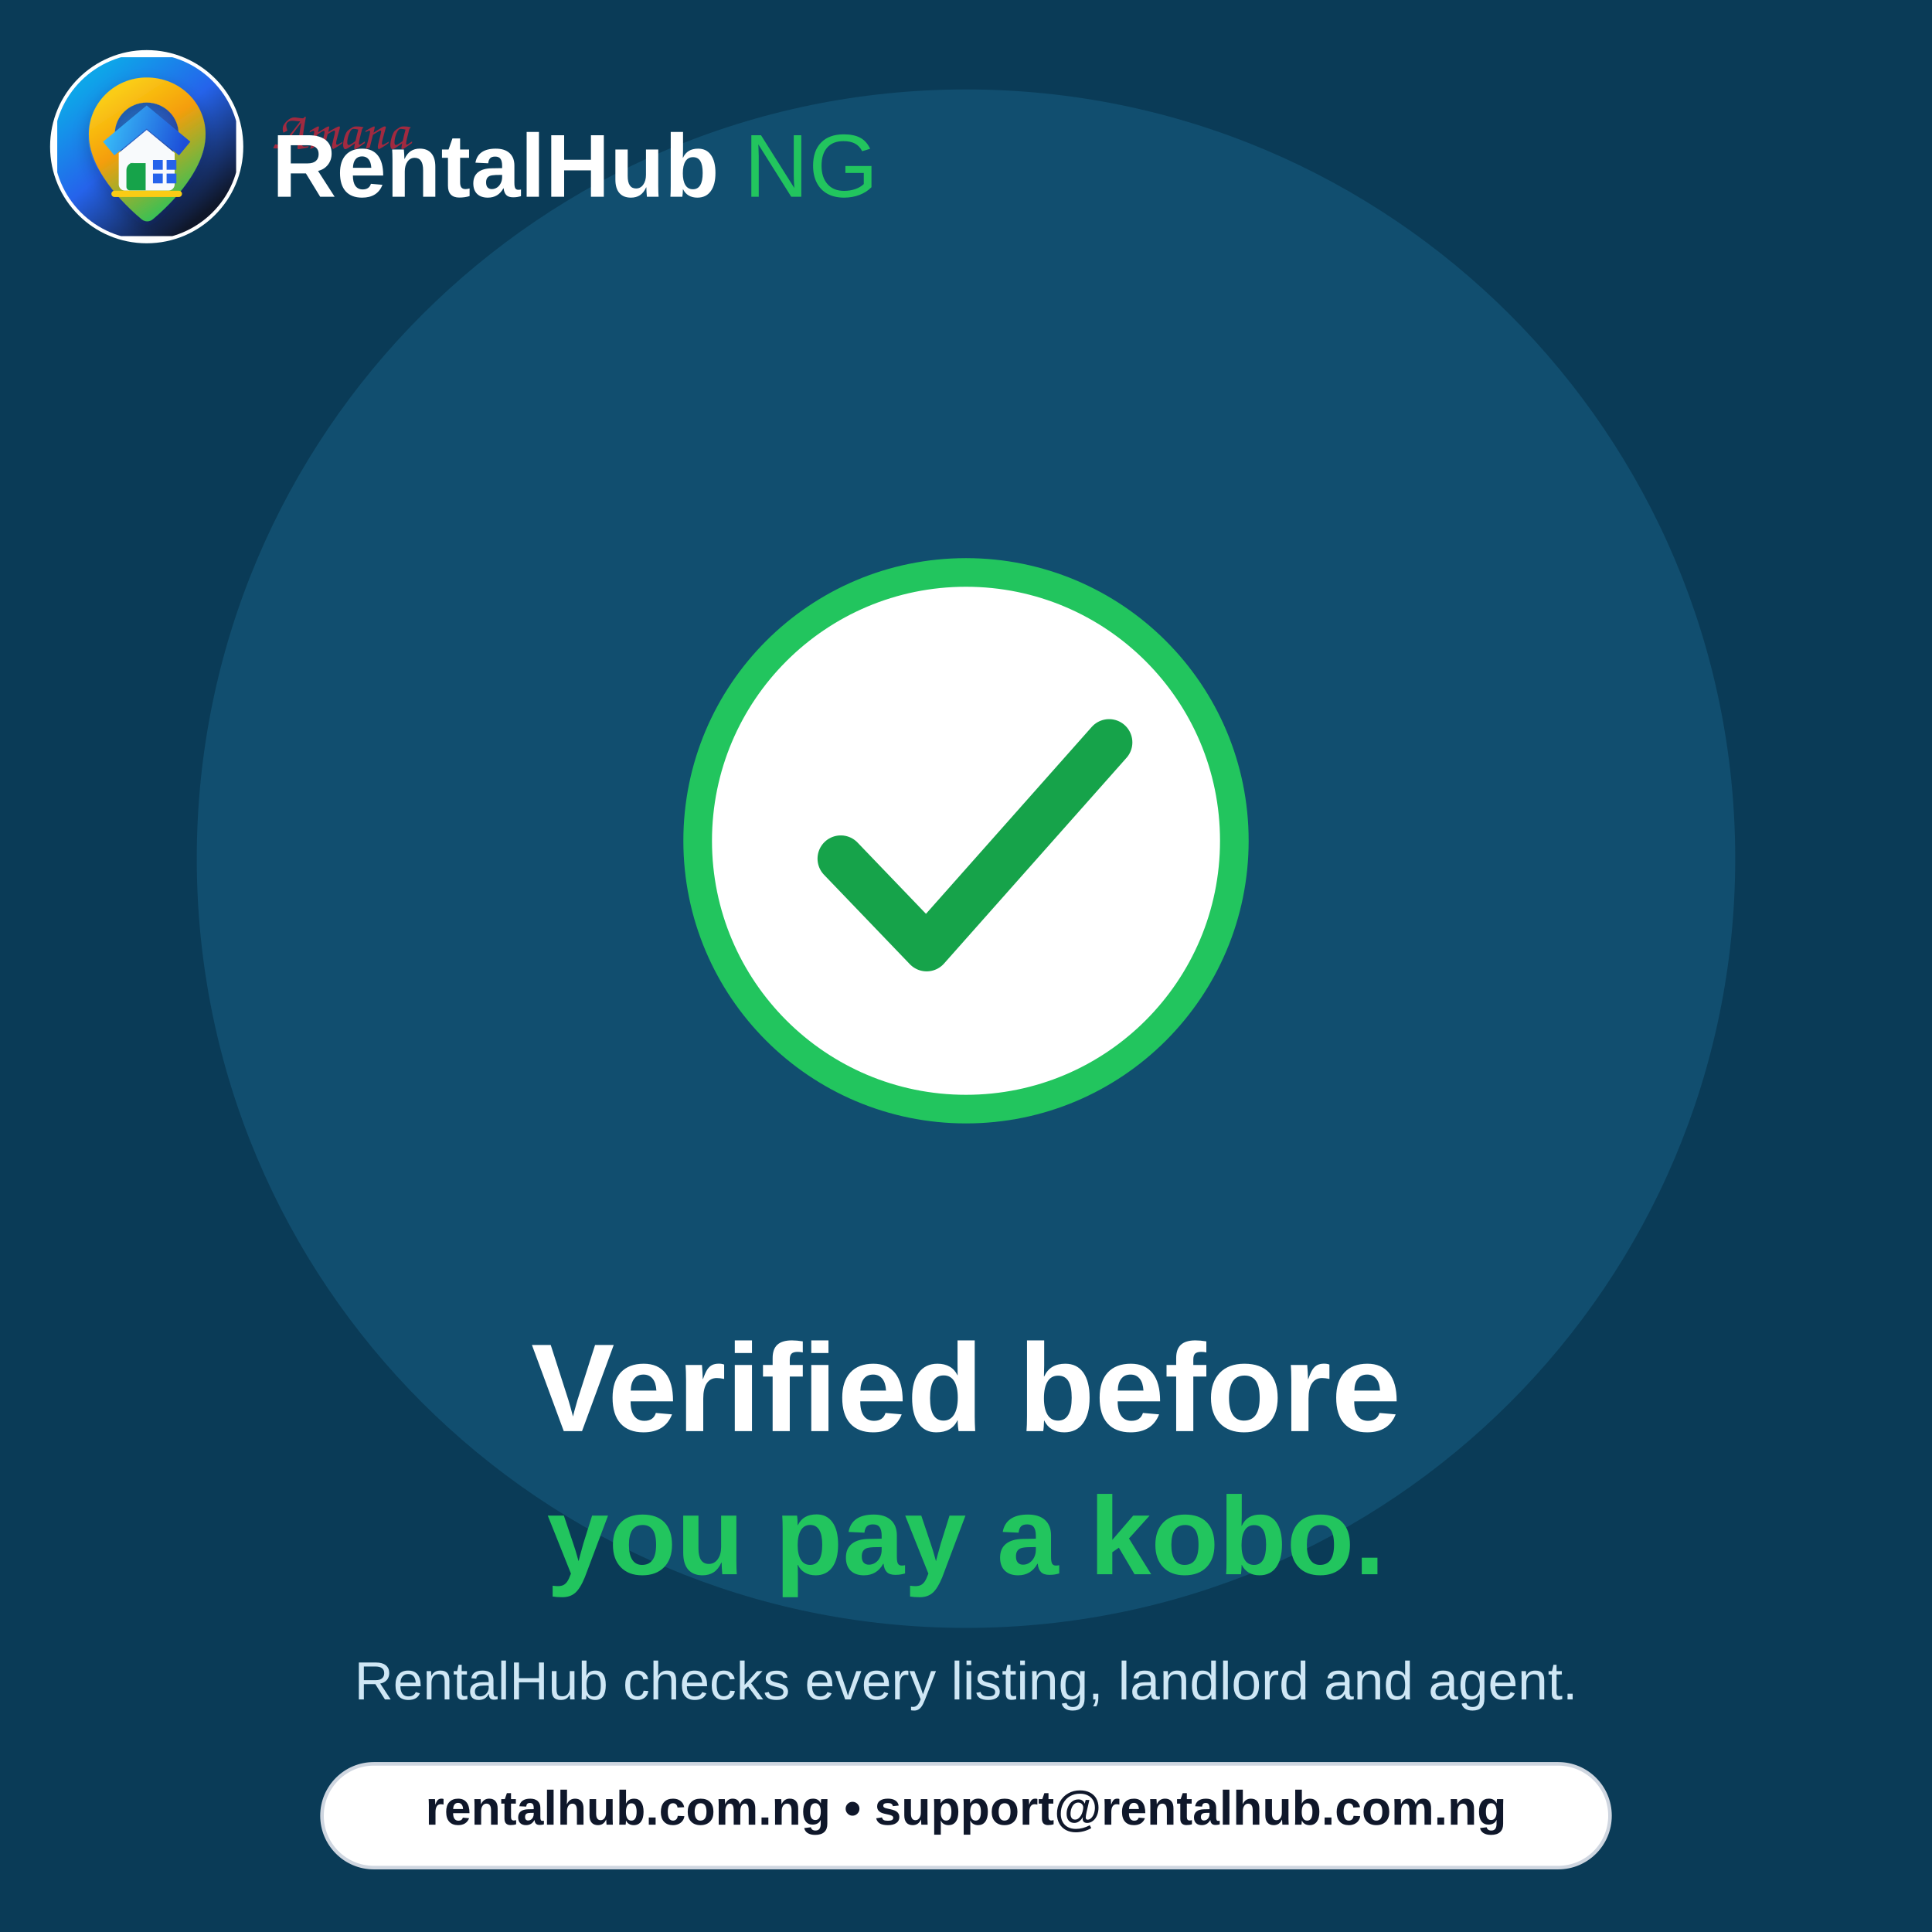
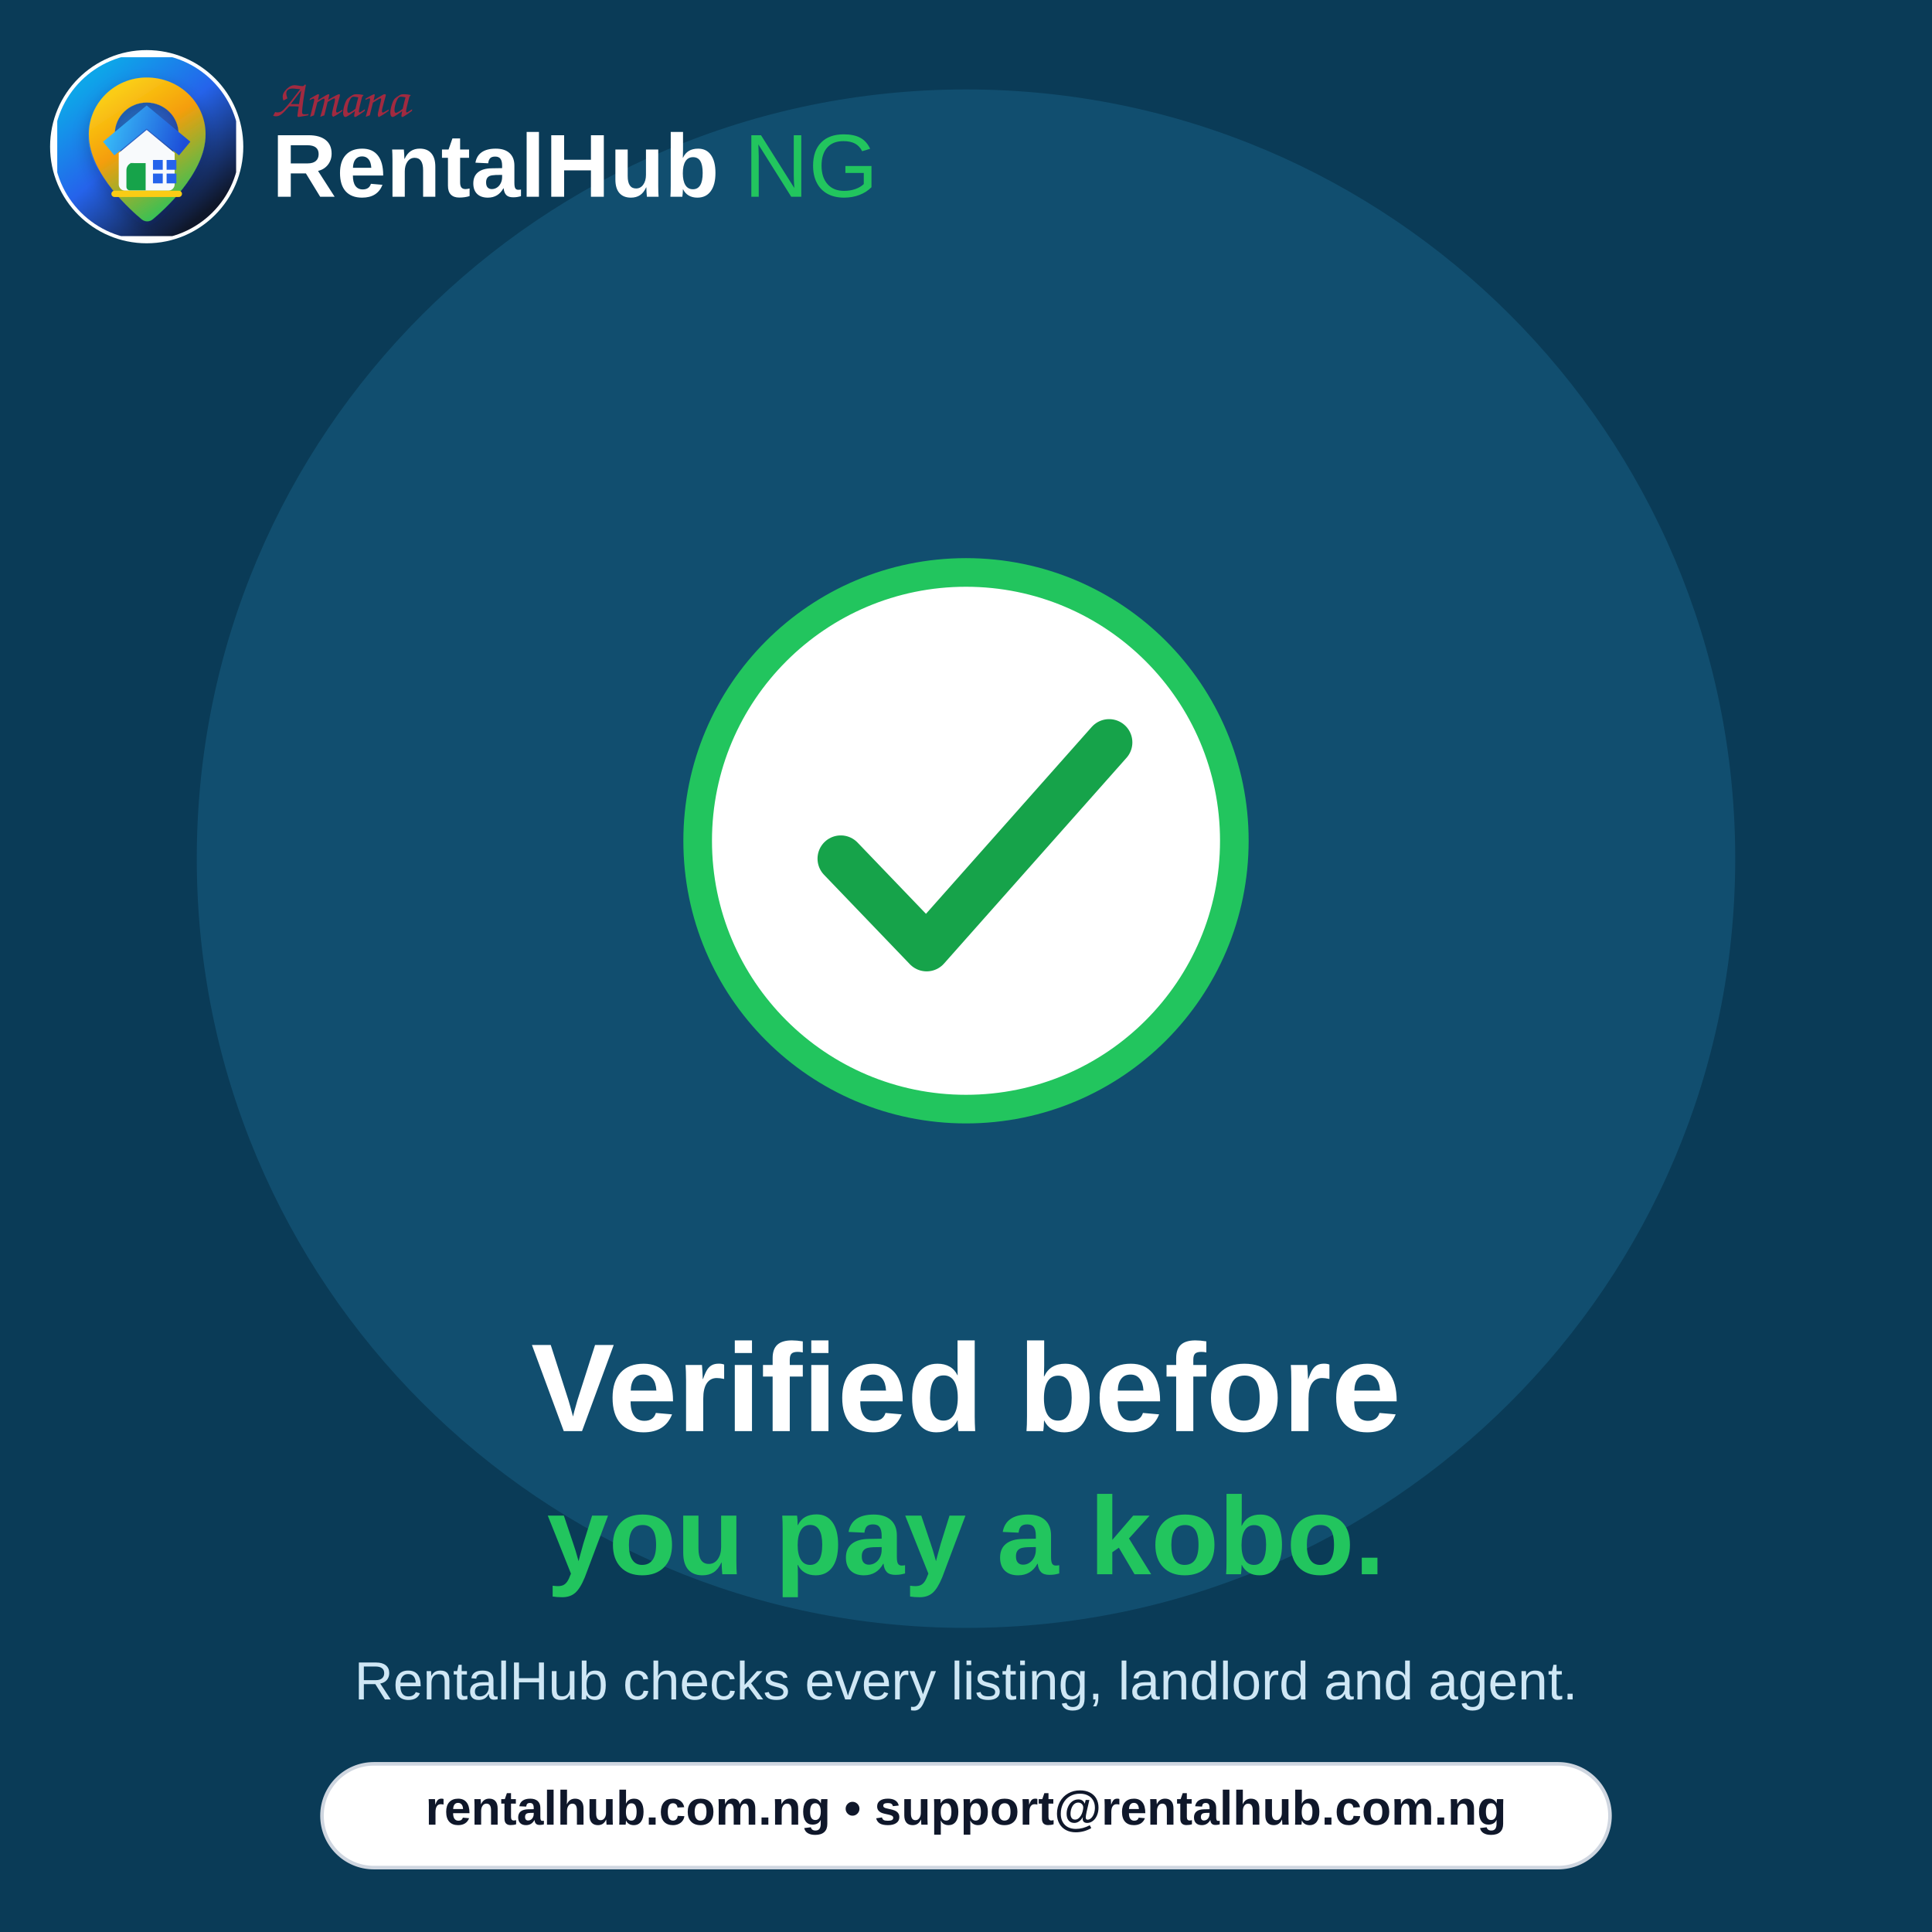
<svg xmlns="http://www.w3.org/2000/svg" width="1080" height="1080" viewBox="0 0 1080 1080" preserveAspectRatio="xMidYMid slice">
  <defs>
    <linearGradient id="sky" x1="96" x2="416" y1="62" y2="450" gradientUnits="userSpaceOnUse">
      <stop offset="0" stop-color="#0ea5e9" />
      <stop offset="0.46" stop-color="#2563eb" />
      <stop offset="1" stop-color="#0f172a" />
    </linearGradient>
    <linearGradient id="pin" x1="160" x2="372" y1="104" y2="430" gradientUnits="userSpaceOnUse">
      <stop offset="0" stop-color="#facc15" />
      <stop offset="0.38" stop-color="#f59e0b" />
      <stop offset="1" stop-color="#22c55e" />
    </linearGradient>
    <linearGradient id="roof" x1="148" x2="363" y1="180" y2="250" gradientUnits="userSpaceOnUse">
      <stop offset="0" stop-color="#38bdf8" />
      <stop offset="1" stop-color="#1d4ed8" />
    </linearGradient>
    <filter id="shadow" x="-25%" y="-20%" width="150%" height="160%">
      <feDropShadow dx="0" dy="20" stdDeviation="24" flood-color="#0f172a" flood-opacity="0.24" />
    </filter>
  </defs>
  <rect width="1080" height="1080" fill="#0A3B57" />
  <circle cx="540" cy="480" r="430" fill="#38bdf8" opacity="0.15" />
  <clipPath id="logoclip">
    <circle cx="82" cy="82" r="52" />
  </clipPath>
  <circle cx="82" cy="82" r="54" fill="#ffffff" />
  <g clip-path="url(#logoclip)">
    <g transform="translate(32, 32) scale(0.1953125)">
      <rect width="512" height="512" rx="112" fill="url(#sky)" />
      <circle cx="256" cy="226" r="168" fill="#ffffff" opacity="0.08" />
      <circle cx="256" cy="226" r="132" fill="#0f172a" opacity="0.2" />
      <path filter="url(#shadow)" d="M256 58c-91.4 0-165.5 72.7-165.5 162.4 0 115.4 128.2 224.2 151.4 243.6a24.5 24.5 0 0 0 31.2 0c23.2-19.4 151.4-128.2 151.4-243.6C424.5 130.7 350.4 58 256 58Zm0 250.8c-50.4 0-91.3-40.1-91.3-89.6S205.6 129.6 256 129.6s91.3 40.1 91.3 89.6-40.9 89.6-91.3 89.6Z" fill="url(#pin)" />
      <path d="M131 241.8 256 138l125 103.8-32.5 39.1L256 204.3l-92.5 76.6L131 241.8Z" fill="url(#roof)" />
      <path d="M176 274.2 256 208l80 66.2v89.6a18 18 0 0 1-18 18H194a18 18 0 0 1-18-18v-89.6Z" fill="#f8fafc" />
      <path d="M208 303h45v78h-45a10 10 0 0 1-10-10v-48a22 22 0 0 1 22-22Z" fill="#16a34a" />
      <path d="M274 294h28v28h-28v-28Zm39 0h28v28h-28v-28Zm-39 39h28v28h-28v-28Zm39 0h28v28h-28v-28Z" fill="#2563eb" />
      <path d="M164 391h184" stroke="#facc15" stroke-linecap="round" stroke-width="18" />
    </g>
  </g>
-   <text x="152" y="83" font-family="'Segoe Script', 'Brush Script MT', 'Lucida Handwriting', cursive" font-size="30" fill="#a12a40">Amana</text>
+   <text x="152" y="65" font-family="'Segoe Script', 'Brush Script MT', 'Lucida Handwriting', cursive" font-size="30" fill="#a12a40">Amana</text>
  <text x="152" y="110" font-family="Arial, Helvetica, sans-serif" font-weight="800" font-size="50" fill="#FFFFFF">RentalHub <tspan font-weight="400" fill="#22C55E">NG</tspan>
  </text>
  <g transform="translate(540,470)">
    <circle r="150" fill="#ffffff" />
    <circle r="150" fill="none" stroke="#22C55E" stroke-width="16" />
    <path d="M -70 10 L -22 60 L 80 -55" stroke="#16A34A" stroke-width="26" fill="none" stroke-linecap="round" stroke-linejoin="round" />
  </g>
  <text x="540" y="800" text-anchor="middle" font-family="Arial, Helvetica, sans-serif" font-weight="800" font-size="70" fill="#FFFFFF">Verified before</text>
  <text x="540" y="880" text-anchor="middle" font-family="Arial, Helvetica, sans-serif" font-weight="800" font-size="62" fill="#22C55E">you pay a kobo.</text>
  <text x="540" y="950" text-anchor="middle" font-family="Arial, Helvetica, sans-serif" font-size="30" fill="#cfe7f5">RentalHub checks every listing, landlord and agent.</text>
  <rect x="180" y="986" width="720" height="58" rx="29" fill="#FFFFFF" stroke="#CFD6E0" stroke-width="2" />
  <text x="540" y="1020" text-anchor="middle" font-family="Arial, Helvetica, sans-serif" font-weight="600" font-size="27" fill="#0f172a">rentalhub.com.ng  •  support@rentalhub.com.ng</text>
</svg>
